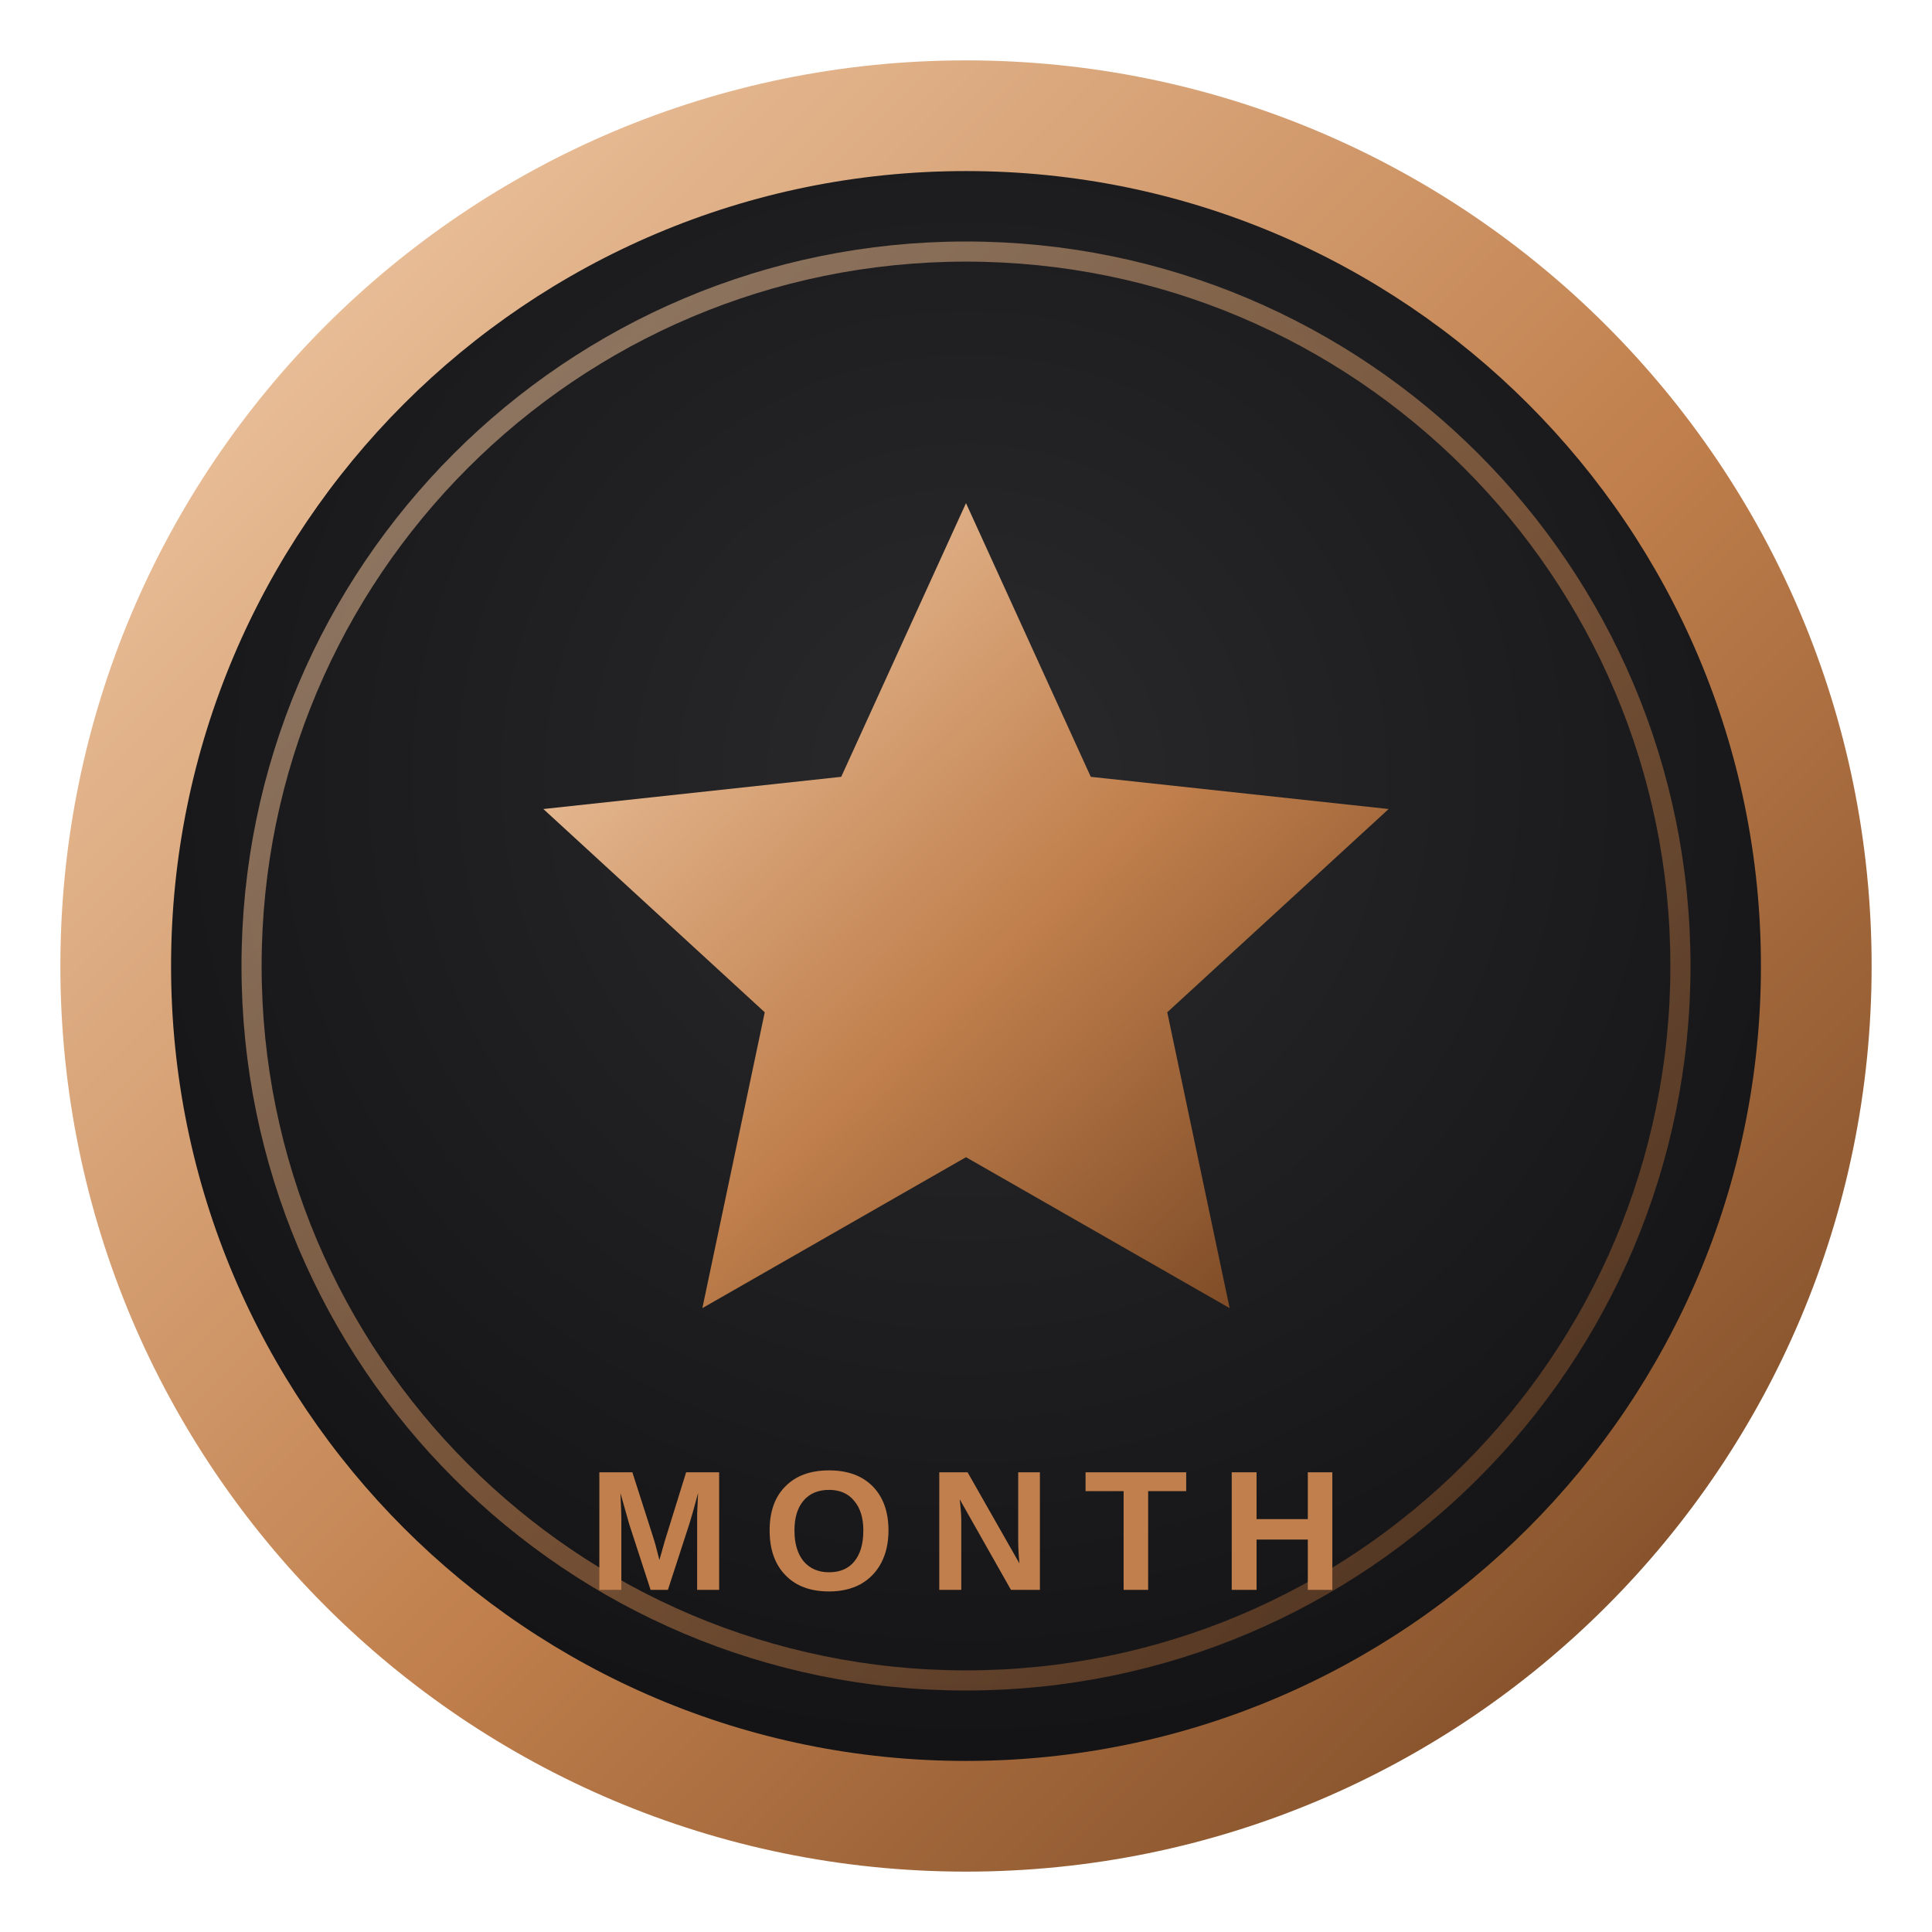
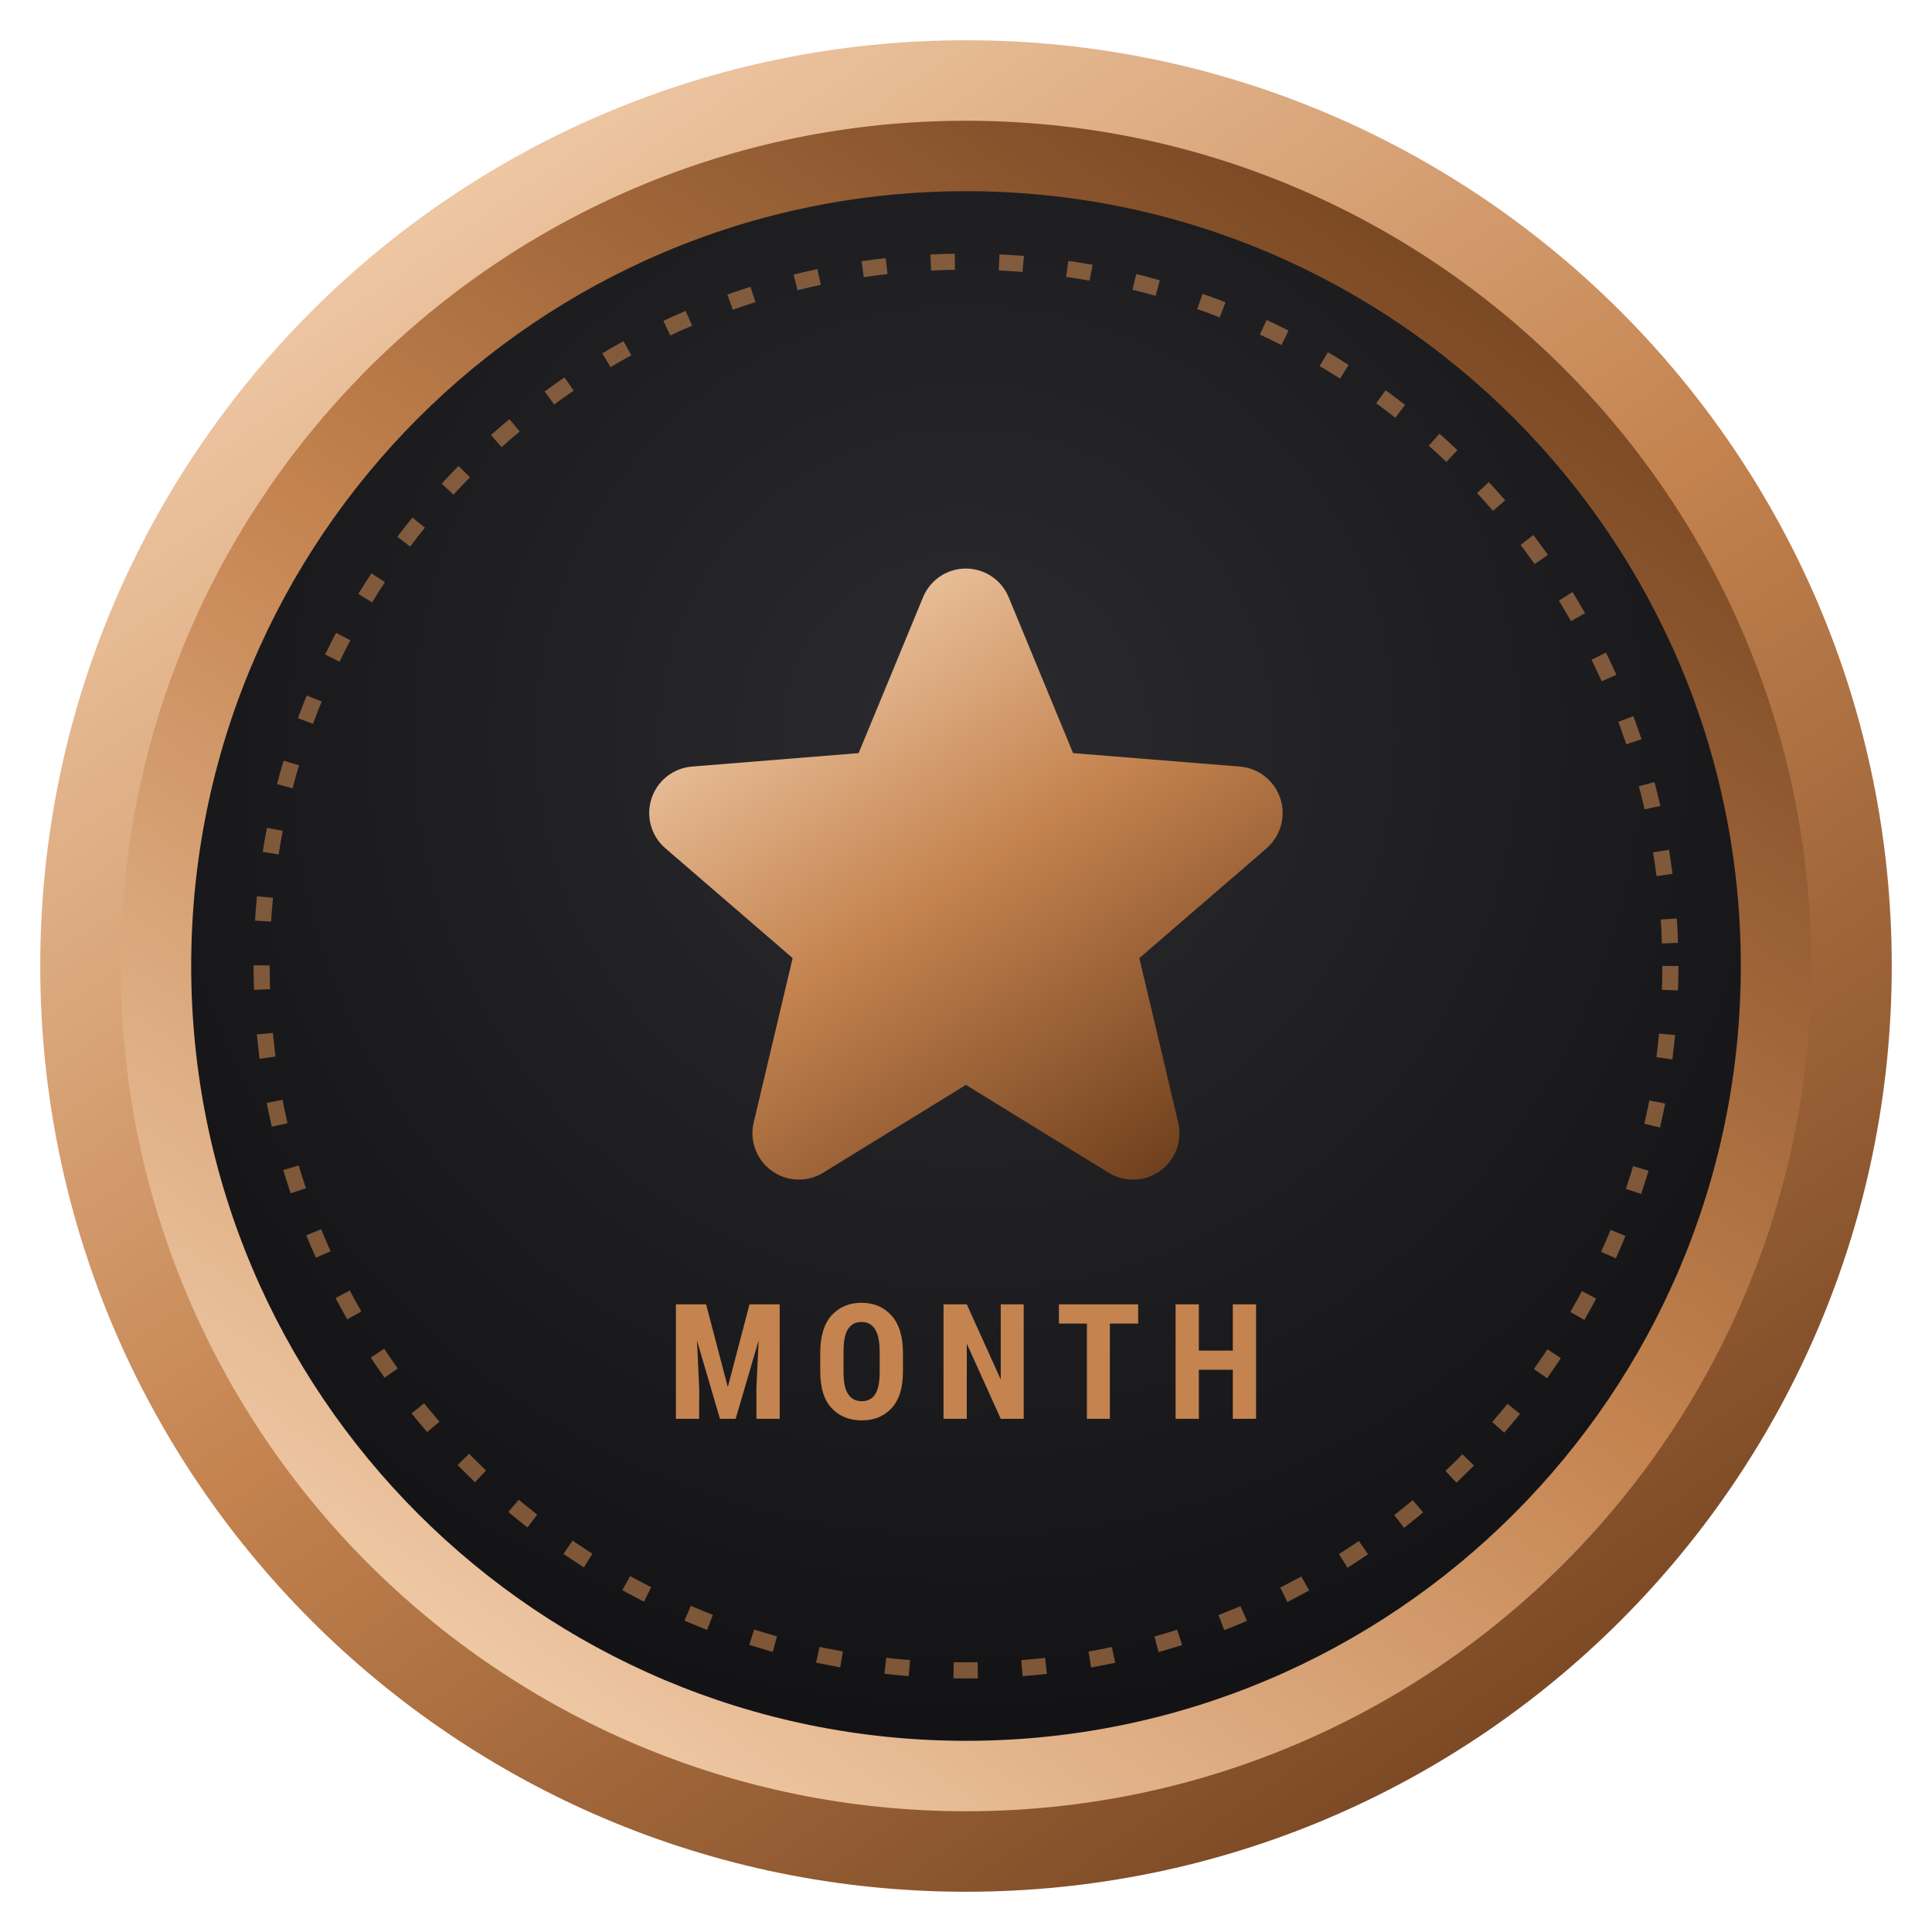
<svg xmlns="http://www.w3.org/2000/svg" viewBox="0 0 96 96" width="96" height="96">
  <defs>
-     <linearGradient id="m" x1="0" y1="0" x2="1" y2="1">
-       <stop offset="0" stop-color="#f6d2b0" />
-       <stop offset=".55" stop-color="#c07f4c" />
-       <stop offset="1" stop-color="#6e3f1e" />
+     <linearGradient id="m" x1=".15" y1="0" x2=".85" y2="1">
+       <stop offset="0" stop-color="#f7d6b6" />
+       <stop offset=".5" stop-color="#c4834f" />
+       <stop offset="1" stop-color="#6b3c1b" />
    </linearGradient>
-     <radialGradient id="f" cx=".5" cy=".38" r=".7">
-       <stop offset="0" stop-color="#2a2a2d" />
-       <stop offset="1" stop-color="#111113" />
+     <linearGradient id="r" x1=".85" y1="0" x2=".15" y2="1">
+       <stop offset="0" stop-color="#6b3c1b" />
+       <stop offset=".5" stop-color="#c4834f" />
+       <stop offset="1" stop-color="#f7d6b6" />
+     </linearGradient>
+     <radialGradient id="f" cx=".5" cy=".35" r=".75">
+       <stop offset="0" stop-color="#2b2b2f" />
+       <stop offset="1" stop-color="#0f0f11" />
    </radialGradient>
  </defs>
-   <circle cx="48" cy="48" r="45" fill="url(#m)" />
-   <circle cx="48" cy="48" r="39.5" fill="url(#f)" />
-   <circle cx="48" cy="48" r="35.5" fill="none" stroke="url(#m)" stroke-width="1" opacity=".55" />
-   <path d="M48 25 L54.2 38.6 L69 40.2 L58 50.3 L61.1 65 L48 57.5 L34.9 65 L38 50.3 L27 40.2 L41.8 38.6 Z" fill="url(#m)" />
-   <text x="48" y="79" text-anchor="middle" font-size="8.5" font-family="'Arial Narrow','Helvetica Neue',Arial,sans-serif" font-weight="800" fill="#c07f4c" letter-spacing="1.6">MONTH</text>
+   <circle cx="48" cy="48" r="46" fill="url(#m)" />
+   <circle cx="48" cy="48" r="42" fill="url(#r)" />
+   <circle cx="48" cy="48" r="38.5" fill="url(#f)" />
+   <circle cx="48" cy="48" r="35" fill="none" stroke="#c4834f" stroke-width=".8" stroke-dasharray="1.2 2.2" opacity=".6" />
+   <g transform="translate(30.00 26.00) scale(0.1406)" fill="url(#m)">
+     <path d="M234.29,114.85l-45,38.83L203,211.75a16.4,16.4,0,0,1-24.5,17.82L128,198.49,77.47,229.57A16.4,16.4,0,0,1,53,211.75l13.76-58.07-45-38.83A16.46,16.46,0,0,1,31.08,86l59-4.76,22.76-55.08a16.36,16.36,0,0,1,30.27,0l22.75,55.08,59,4.76a16.46,16.46,0,0,1,9.37,28.86Z" />
+   </g>
+   <text x="48" y="70.5" text-anchor="middle" font-size="8" font-family="'Arial Narrow','Roboto Condensed','Helvetica Neue',Arial,sans-serif" font-weight="700" fill="#c4834f" letter-spacing="1.2">MONTH</text>
</svg>
